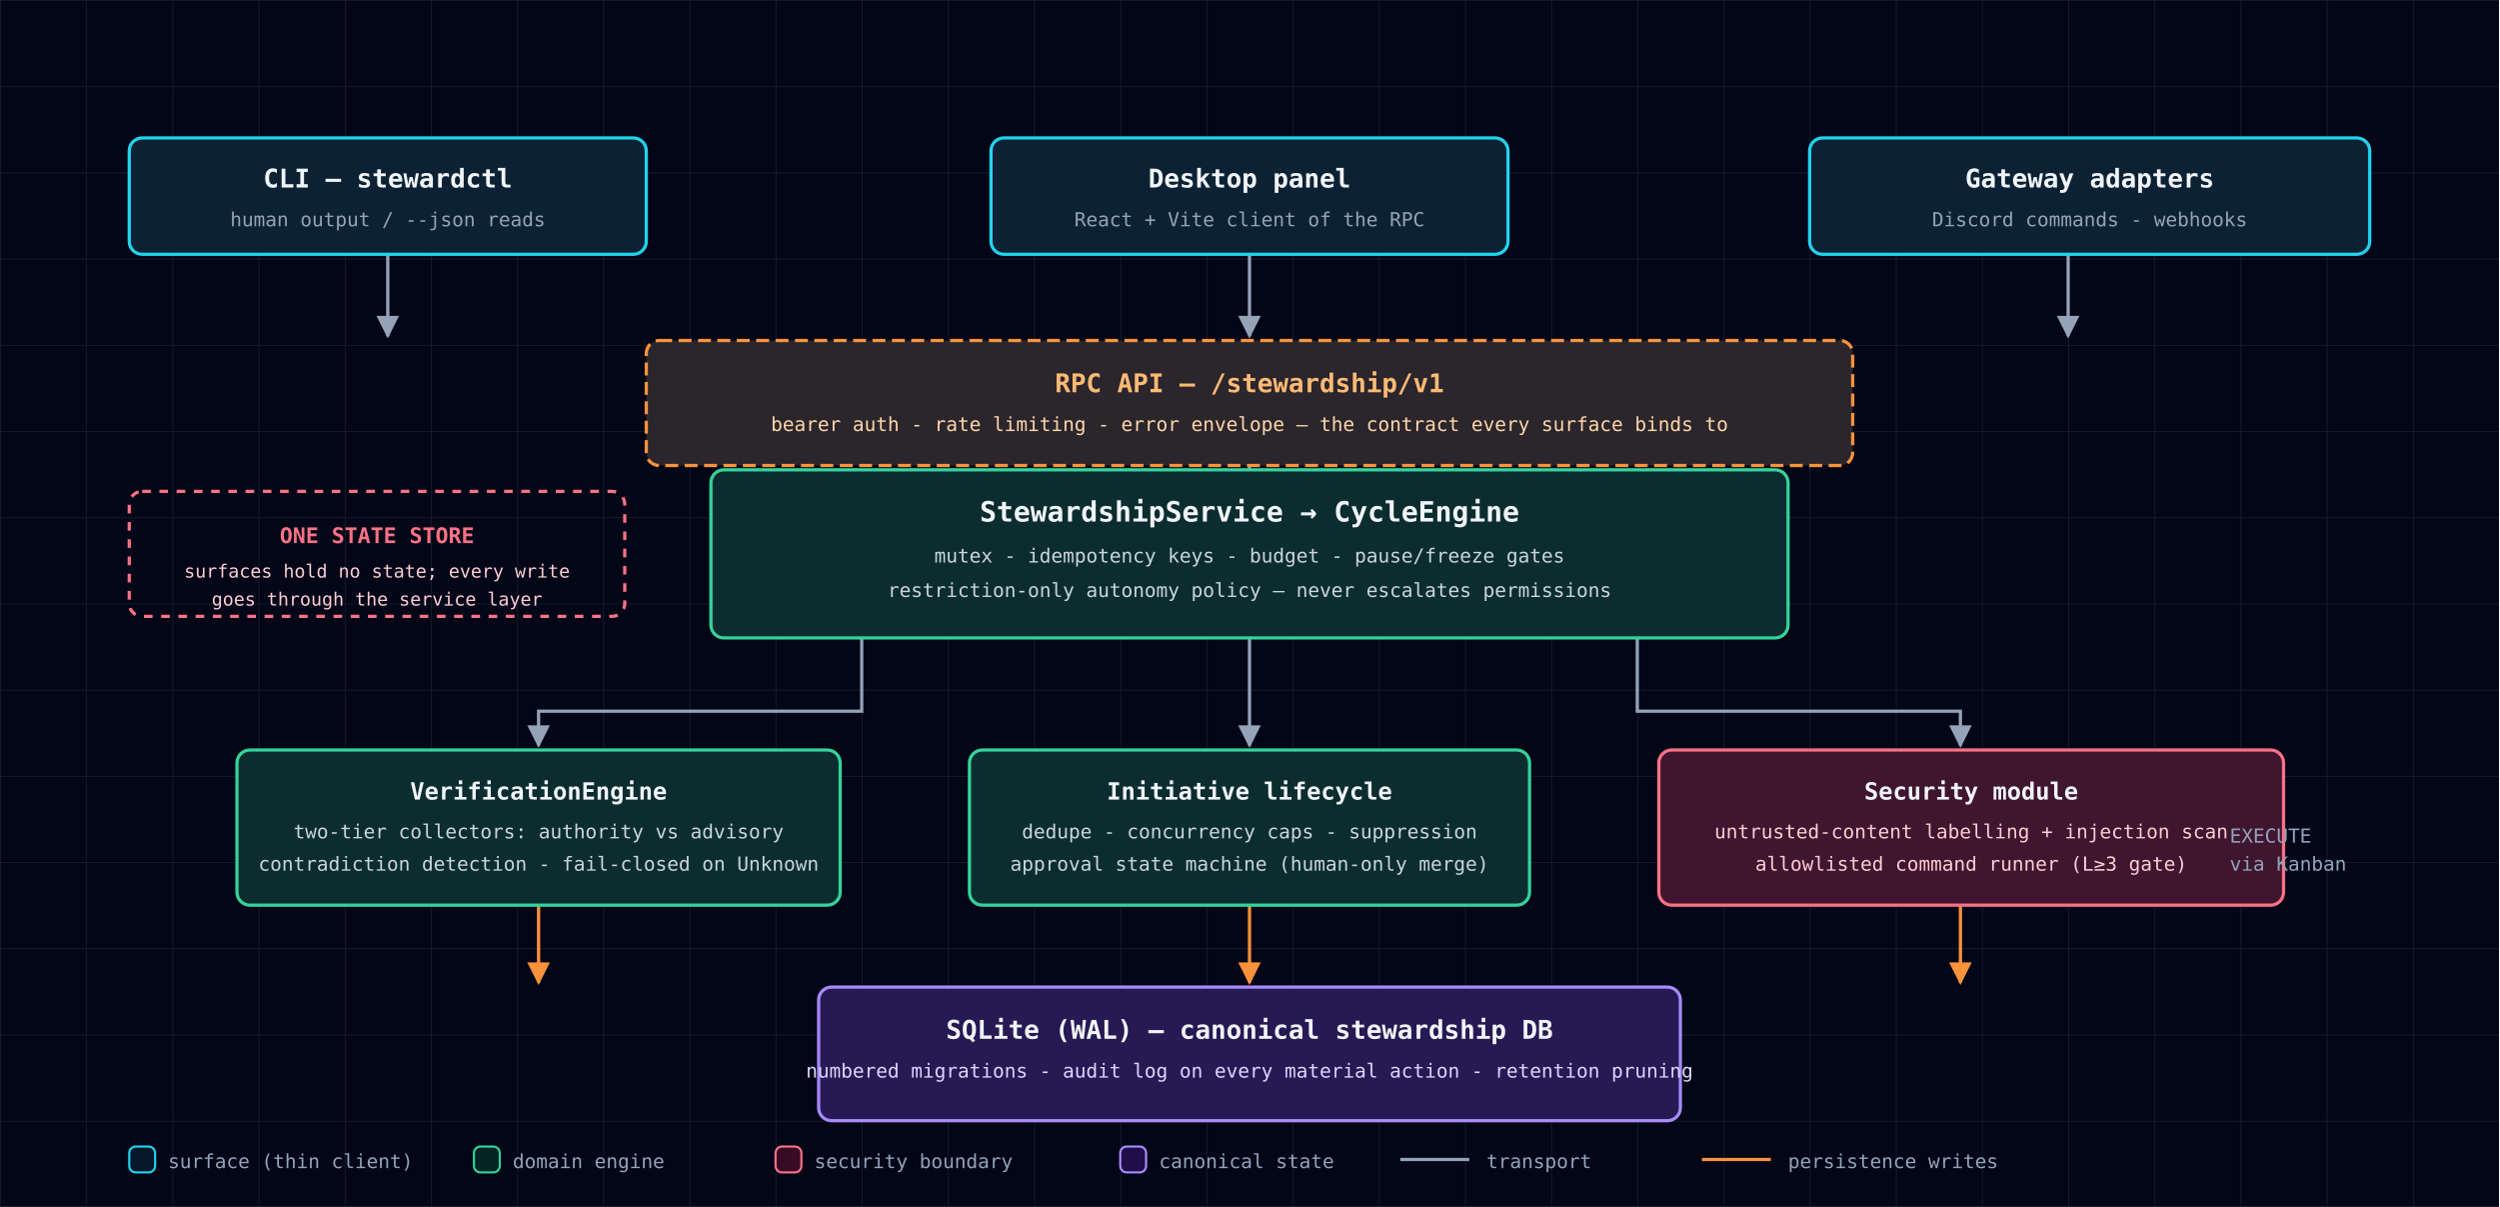
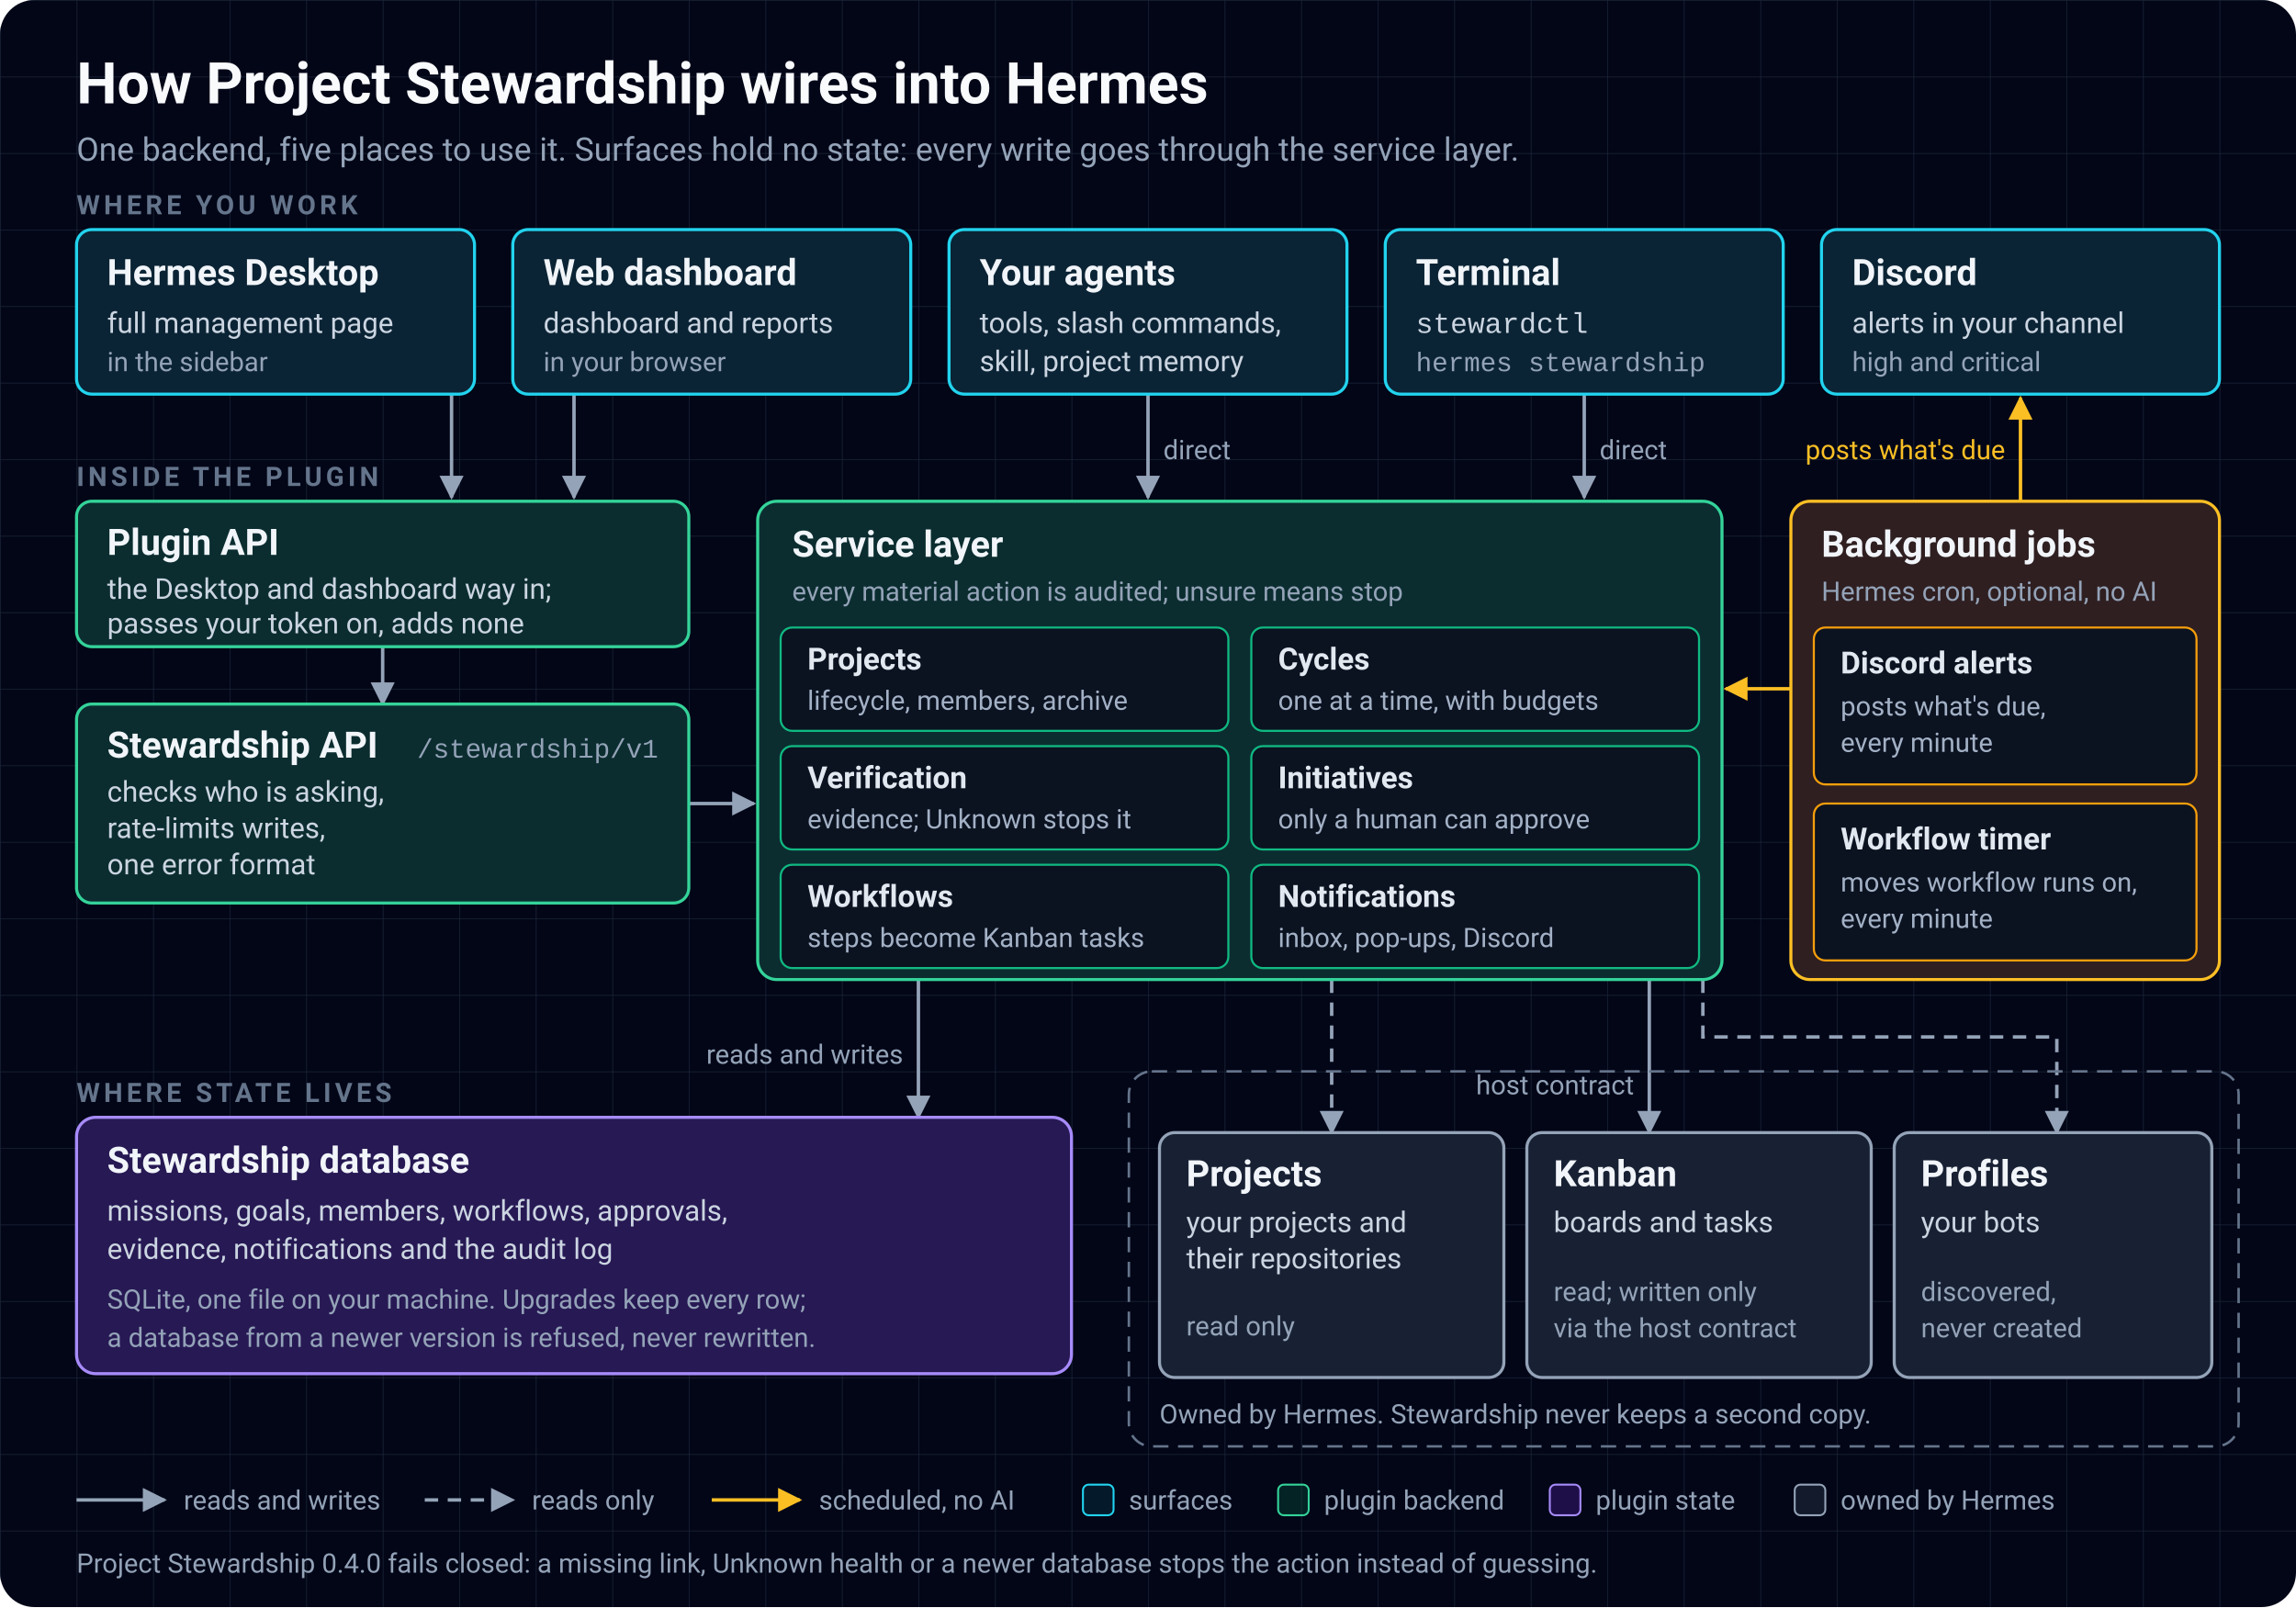
- <svg xmlns="http://www.w3.org/2000/svg" viewBox="0 0 1160 560" font-family="ui-monospace, SFMono-Regular, Menlo, Consolas, monospace">
+ <svg xmlns="http://www.w3.org/2000/svg" viewBox="0 0 1200 840" width="1200" height="840" role="img" aria-labelledby="t d">
  <defs>
-     <pattern id="grid2" width="40" height="40" patternUnits="userSpaceOnUse">
-       <path d="M 40 0 L 0 0 0 40" fill="none" stroke="#1e293b" stroke-width="0.5" />
+     <pattern id="grid" width="40" height="40" patternUnits="userSpaceOnUse">
+       <path d="M 40 0 L 0 0 0 40" fill="none" stroke="#1e293b" stroke-width="0.6" />
    </pattern>
-     <marker id="a-slate" viewBox="0 0 10 10" refX="9" refY="5" markerWidth="7" markerHeight="7" orient="auto-start-reverse">
+     <marker id="arrow" viewBox="0 0 10 10" refX="9" refY="5" markerWidth="7" markerHeight="7" orient="auto-start-reverse">
      <path d="M 0 0 L 10 5 L 0 10 z" fill="#94a3b8" />
    </marker>
-     <marker id="a-orange" viewBox="0 0 10 10" refX="9" refY="5" markerWidth="7" markerHeight="7" orient="auto-start-reverse">
-       <path d="M 0 0 L 10 5 L 0 10 z" fill="#fb923c" />
+     <marker id="arrowAmber" viewBox="0 0 10 10" refX="9" refY="5" markerWidth="7" markerHeight="7" orient="auto-start-reverse">
+       <path d="M 0 0 L 10 5 L 0 10 z" fill="#fbbf24" />
    </marker>
+     <style>
+       .sans { font-family: ui-sans-serif, -apple-system, "Segoe UI", Roboto, "Helvetica Neue", Arial, sans-serif; }
+       .mono { font-family: ui-monospace, SFMono-Regular, Menlo, Consolas, "Liberation Mono", monospace; }
+       .title { font-size: 30px; font-weight: 700; fill: #f8fafc; }
+       .subtitle { font-size: 17px; fill: #94a3b8; }
+       .band { font-size: 14px; font-weight: 700; letter-spacing: 2px; fill: #64748b; }
+       .name { font-size: 19px; font-weight: 700; fill: #f1f5f9; }
+       .sub { font-size: 15px; fill: #cbd5e1; }
+       .tiny { font-size: 14px; fill: #94a3b8; }
+       .chip { font-size: 16px; font-weight: 700; fill: #e2e8f0; }
+       .chipsub { font-size: 14px; fill: #a3b1c6; }
+       .label { font-size: 14px; fill: #94a3b8; }
+       .labelAmber { font-size: 14px; fill: #fbbf24; }
+       .flow { stroke: #94a3b8; stroke-width: 1.8; fill: none; }
+       .flowRead { stroke: #94a3b8; stroke-width: 1.8; fill: none; stroke-dasharray: 7 5; }
+       .flowAmber { stroke: #fbbf24; stroke-width: 1.8; fill: none; }
+     </style>
  </defs>
-   <rect width="1160" height="560" fill="#020617" />
-   <rect width="1160" height="560" fill="url(#grid2)" />
-   <g stroke="#94a3b8" stroke-width="1.5" fill="none">
-     <line x1="180" y1="118" x2="180" y2="156" marker-end="url(#a-slate)" />
-     <line x1="580" y1="118" x2="580" y2="156" marker-end="url(#a-slate)" />
-     <line x1="960" y1="118" x2="960" y2="156" marker-end="url(#a-slate)" />
-   </g>
-   <line x1="580" y1="216" x2="580" y2="246" stroke="#94a3b8" stroke-width="1.5" marker-end="url(#a-slate)" />
-   <g stroke="#94a3b8" stroke-width="1.5" fill="none">
-     <path d="M 400 296 V 330 H 250 V 346" marker-end="url(#a-slate)" />
-     <line x1="580" y1="296" x2="580" y2="346" marker-end="url(#a-slate)" />
-     <path d="M 760 296 V 330 H 910 V 346" marker-end="url(#a-slate)" />
-   </g>
-   <g stroke="#fb923c" stroke-width="1.5" fill="none">
-     <path d="M 250 420 V 456" marker-end="url(#a-orange)" />
-     <line x1="580" y1="420" x2="580" y2="456" marker-end="url(#a-orange)" />
-     <path d="M 910 420 V 456" marker-end="url(#a-orange)" />
-   </g>
-   <g>
-     <rect x="60" y="64" width="240" height="54" rx="6" fill="#0f172a" />
-     <rect x="60" y="64" width="240" height="54" rx="6" fill="rgba(8,51,68,0.4)" stroke="#22d3ee" stroke-width="1.5" />
-     <text x="180" y="87" text-anchor="middle" font-size="12" font-weight="bold" fill="#f1f5f9">CLI — stewardctl</text>
-     <text x="180" y="105" text-anchor="middle" font-size="9" fill="#94a3b8">human output / --json reads</text>
-     <rect x="460" y="64" width="240" height="54" rx="6" fill="#0f172a" />
-     <rect x="460" y="64" width="240" height="54" rx="6" fill="rgba(8,51,68,0.4)" stroke="#22d3ee" stroke-width="1.5" />
-     <text x="580" y="87" text-anchor="middle" font-size="12" font-weight="bold" fill="#f1f5f9">Desktop panel</text>
-     <text x="580" y="105" text-anchor="middle" font-size="9" fill="#94a3b8">React + Vite client of the RPC</text>
-     <rect x="840" y="64" width="260" height="54" rx="6" fill="#0f172a" />
-     <rect x="840" y="64" width="260" height="54" rx="6" fill="rgba(8,51,68,0.4)" stroke="#22d3ee" stroke-width="1.5" />
-     <text x="970" y="87" text-anchor="middle" font-size="12" font-weight="bold" fill="#f1f5f9">Gateway adapters</text>
-     <text x="970" y="105" text-anchor="middle" font-size="9" fill="#94a3b8">Discord commands - webhooks</text>
-   </g>
-   <rect x="300" y="158" width="560" height="58" rx="6" fill="#0f172a" />
-   <rect x="300" y="158" width="560" height="58" rx="6" fill="rgba(251,146,60,0.12)" stroke="#fb923c" stroke-width="1.5" stroke-dasharray="6,3" />
-   <text x="580" y="182" text-anchor="middle" font-size="12" font-weight="bold" fill="#fdba74">RPC API — /stewardship/v1</text>
-   <text x="580" y="200" text-anchor="middle" font-size="9" fill="#fed7aa">bearer auth - rate limiting - error envelope — the contract every surface binds to</text>
-   <rect x="330" y="218" width="500" height="78" rx="6" fill="#0f172a" />
-   <rect x="330" y="218" width="500" height="78" rx="6" fill="rgba(6,78,59,0.4)" stroke="#34d399" stroke-width="1.5" />
-   <text x="580" y="242" text-anchor="middle" font-size="13" font-weight="bold" fill="#f1f5f9">StewardshipService → CycleEngine</text>
-   <text x="580" y="261" text-anchor="middle" font-size="9" fill="#cbd5e1">mutex - idempotency keys - budget - pause/freeze gates</text>
-   <text x="580" y="277" text-anchor="middle" font-size="9" fill="#cbd5e1">restriction-only autonomy policy — never escalates permissions</text>
-   <g>
-     <rect x="110" y="348" width="280" height="72" rx="6" fill="#0f172a" />
-     <rect x="110" y="348" width="280" height="72" rx="6" fill="rgba(6,78,59,0.4)" stroke="#34d399" stroke-width="1.5" />
-     <text x="250" y="371" text-anchor="middle" font-size="11" font-weight="bold" fill="#f1f5f9">VerificationEngine</text>
-     <text x="250" y="389" text-anchor="middle" font-size="9" fill="#cbd5e1">two-tier collectors: authority vs advisory</text>
-     <text x="250" y="404" text-anchor="middle" font-size="9" fill="#cbd5e1">contradiction detection - fail-closed on Unknown</text>
-     <rect x="450" y="348" width="260" height="72" rx="6" fill="#0f172a" />
-     <rect x="450" y="348" width="260" height="72" rx="6" fill="rgba(6,78,59,0.4)" stroke="#34d399" stroke-width="1.5" />
-     <text x="580" y="371" text-anchor="middle" font-size="11" font-weight="bold" fill="#f1f5f9">Initiative lifecycle</text>
-     <text x="580" y="389" text-anchor="middle" font-size="9" fill="#cbd5e1">dedupe - concurrency caps - suppression</text>
-     <text x="580" y="404" text-anchor="middle" font-size="9" fill="#cbd5e1">approval state machine (human-only merge)</text>
-     <rect x="770" y="348" width="290" height="72" rx="6" fill="#0f172a" />
-     <rect x="770" y="348" width="290" height="72" rx="6" fill="rgba(136,19,55,0.4)" stroke="#fb7185" stroke-width="1.5" />
-     <text x="915" y="371" text-anchor="middle" font-size="11" font-weight="bold" fill="#f1f5f9">Security module</text>
-     <text x="915" y="389" text-anchor="middle" font-size="9" fill="#fecdd3">untrusted-content labelling + injection scan</text>
-     <text x="915" y="404" text-anchor="middle" font-size="9" fill="#fecdd3">allowlisted command runner (L≥3 gate)</text>
-   </g>
-   <text x="1035" y="391" font-size="9" fill="#94a3b8">EXECUTE</text>
-   <text x="1035" y="404" font-size="9" fill="#94a3b8">via Kanban</text>
-   <rect x="380" y="458" width="400" height="62" rx="6" fill="#0f172a" />
-   <rect x="380" y="458" width="400" height="62" rx="6" fill="rgba(76,29,149,0.4)" stroke="#a78bfa" stroke-width="1.5" />
-   <text x="580" y="482" text-anchor="middle" font-size="12" font-weight="bold" fill="#f1f5f9">SQLite (WAL) — canonical stewardship DB</text>
-   <text x="580" y="500" text-anchor="middle" font-size="9" fill="#ddd6fe">numbered migrations - audit log on every material action - retention pruning</text>
-   <rect x="60" y="228" width="230" height="58" rx="6" fill="none" stroke="#fb7185" stroke-width="1.5" stroke-dasharray="4,4" />
-   <text x="175" y="252" text-anchor="middle" font-size="10" font-weight="bold" fill="#fb7185">ONE STATE STORE</text>
-   <text x="175" y="268" text-anchor="middle" font-size="8.5" fill="#fecdd3">surfaces hold no state; every write</text>
-   <text x="175" y="281" text-anchor="middle" font-size="8.5" fill="#fecdd3">goes through the service layer</text>
-   <g font-size="9" fill="#94a3b8">
-     <rect x="60" y="532" width="12" height="12" rx="3" fill="rgba(8,51,68,0.4)" stroke="#22d3ee" />
-     <text x="78" y="542">surface (thin client)</text>
-     <rect x="220" y="532" width="12" height="12" rx="3" fill="rgba(6,78,59,0.4)" stroke="#34d399" />
-     <text x="238" y="542">domain engine</text>
-     <rect x="360" y="532" width="12" height="12" rx="3" fill="rgba(136,19,55,0.4)" stroke="#fb7185" />
-     <text x="378" y="542">security boundary</text>
-     <rect x="520" y="532" width="12" height="12" rx="3" fill="rgba(76,29,149,0.4)" stroke="#a78bfa" />
-     <text x="538" y="542">canonical state</text>
-     <line x1="650" y1="538" x2="682" y2="538" stroke="#94a3b8" stroke-width="1.5" />
-     <text x="690" y="542">transport</text>
-     <line x1="790" y1="538" x2="822" y2="538" stroke="#fb923c" stroke-width="1.5" />
-     <text x="830" y="542">persistence writes</text>
-   </g>
+   <rect width="1200" height="840" rx="18" fill="#020617" />
+   <rect width="1200" height="840" rx="18" fill="url(#grid)" />
+   <text x="40" y="54" class="sans title">How Project Stewardship wires into Hermes</text>
+   <text x="40" y="84" class="sans subtitle">One backend, five places to use it. Surfaces hold no state: every write goes through the service layer.</text>
+   <path d="M 236 206 L 236 260" class="flow" marker-end="url(#arrow)" />
+   <path d="M 300 206 L 300 260" class="flow" marker-end="url(#arrow)" />
+   <path d="M 200 338 L 200 368" class="flow" marker-end="url(#arrow)" />
+   <path d="M 360 420 L 394 420" class="flow" marker-end="url(#arrow)" />
+   <path d="M 600 206 L 600 260" class="flow" marker-end="url(#arrow)" />
+   <path d="M 828 206 L 828 260" class="flow" marker-end="url(#arrow)" />
+   <path d="M 936 360 L 902 360" class="flowAmber" marker-end="url(#arrowAmber)" />
+   <path d="M 1056 262 L 1056 208" class="flowAmber" marker-end="url(#arrowAmber)" />
+   <path d="M 480 512 L 480 584" class="flow" marker-end="url(#arrow)" />
+   <path d="M 696 512 L 696 592" class="flowRead" marker-end="url(#arrow)" />
+   <path d="M 862 512 L 862 592" class="flow" marker-end="url(#arrow)" />
+   <path d="M 890 512 L 890 542 L 1075 542 L 1075 592" class="flowRead" marker-end="url(#arrow)" />
+   <text x="608" y="240" class="sans label">direct</text>
+   <text x="836" y="240" class="sans label">direct</text>
+   <text x="1048" y="240" class="sans labelAmber" text-anchor="end">posts what's due</text>
+   <text x="472" y="556" class="sans label" text-anchor="end">reads and writes</text>
+   <text x="854" y="572" class="sans label" text-anchor="end">host contract</text>
+   <text x="40" y="112" class="sans band">WHERE YOU WORK</text>
+   <rect x="40" y="120" width="208" height="86" rx="8" fill="#0f172a" />
+   <rect x="40" y="120" width="208" height="86" rx="8" fill="rgba(8,51,68,0.45)" stroke="#22d3ee" stroke-width="1.6" />
+   <text x="56" y="149" class="sans name">Hermes Desktop</text>
+   <text x="56" y="174" class="sans sub">full management page</text>
+   <text x="56" y="194" class="sans tiny">in the sidebar</text>
+   <rect x="268" y="120" width="208" height="86" rx="8" fill="#0f172a" />
+   <rect x="268" y="120" width="208" height="86" rx="8" fill="rgba(8,51,68,0.45)" stroke="#22d3ee" stroke-width="1.6" />
+   <text x="284" y="149" class="sans name">Web dashboard</text>
+   <text x="284" y="174" class="sans sub">dashboard and reports</text>
+   <text x="284" y="194" class="sans tiny">in your browser</text>
+   <rect x="496" y="120" width="208" height="86" rx="8" fill="#0f172a" />
+   <rect x="496" y="120" width="208" height="86" rx="8" fill="rgba(8,51,68,0.45)" stroke="#22d3ee" stroke-width="1.6" />
+   <text x="512" y="149" class="sans name">Your agents</text>
+   <text x="512" y="174" class="sans sub">tools, slash commands,</text>
+   <text x="512" y="194" class="sans sub">skill, project memory</text>
+   <rect x="724" y="120" width="208" height="86" rx="8" fill="#0f172a" />
+   <rect x="724" y="120" width="208" height="86" rx="8" fill="rgba(8,51,68,0.45)" stroke="#22d3ee" stroke-width="1.6" />
+   <text x="740" y="149" class="sans name">Terminal</text>
+   <text x="740" y="174" class="mono sub">stewardctl</text>
+   <text x="740" y="194" class="mono tiny">hermes stewardship</text>
+   <rect x="952" y="120" width="208" height="86" rx="8" fill="#0f172a" />
+   <rect x="952" y="120" width="208" height="86" rx="8" fill="rgba(8,51,68,0.45)" stroke="#22d3ee" stroke-width="1.6" />
+   <text x="968" y="149" class="sans name">Discord</text>
+   <text x="968" y="174" class="sans sub">alerts in your channel</text>
+   <text x="968" y="194" class="sans tiny">high and critical</text>
+   <text x="40" y="254" class="sans band">INSIDE THE PLUGIN</text>
+   <rect x="40" y="262" width="320" height="76" rx="8" fill="#0f172a" />
+   <rect x="40" y="262" width="320" height="76" rx="8" fill="rgba(6,78,59,0.4)" stroke="#34d399" stroke-width="1.6" />
+   <text x="56" y="290" class="sans name">Plugin API</text>
+   <text x="56" y="313" class="sans sub">the Desktop and dashboard way in;</text>
+   <text x="56" y="331" class="sans sub">passes your token on, adds none</text>
+   <rect x="40" y="368" width="320" height="104" rx="8" fill="#0f172a" />
+   <rect x="40" y="368" width="320" height="104" rx="8" fill="rgba(6,78,59,0.4)" stroke="#34d399" stroke-width="1.6" />
+   <text x="56" y="396" class="sans name">Stewardship API</text>
+   <text x="56" y="419" class="sans sub">checks who is asking,</text>
+   <text x="56" y="438" class="sans sub">rate-limits writes,</text>
+   <text x="56" y="457" class="sans sub">one error format</text>
+   <text x="344" y="396" class="mono tiny" text-anchor="end">/stewardship/v1</text>
+   <rect x="396" y="262" width="504" height="250" rx="10" fill="#0f172a" />
+   <rect x="396" y="262" width="504" height="250" rx="10" fill="rgba(6,78,59,0.4)" stroke="#34d399" stroke-width="1.6" />
+   <text x="414" y="291" class="sans name">Service layer</text>
+   <text x="414" y="314" class="sans tiny">every material action is audited; unsure means stop</text>
+   <rect x="408" y="328" width="234" height="54" rx="6" fill="#0b1220" stroke="#10b981" stroke-width="1.1" />
+   <text x="422" y="350" class="sans chip">Projects</text>
+   <text x="422" y="371" class="sans chipsub">lifecycle, members, archive</text>
+   <rect x="654" y="328" width="234" height="54" rx="6" fill="#0b1220" stroke="#10b981" stroke-width="1.1" />
+   <text x="668" y="350" class="sans chip">Cycles</text>
+   <text x="668" y="371" class="sans chipsub">one at a time, with budgets</text>
+   <rect x="408" y="390" width="234" height="54" rx="6" fill="#0b1220" stroke="#10b981" stroke-width="1.1" />
+   <text x="422" y="412" class="sans chip">Verification</text>
+   <text x="422" y="433" class="sans chipsub">evidence; Unknown stops it</text>
+   <rect x="654" y="390" width="234" height="54" rx="6" fill="#0b1220" stroke="#10b981" stroke-width="1.1" />
+   <text x="668" y="412" class="sans chip">Initiatives</text>
+   <text x="668" y="433" class="sans chipsub">only a human can approve</text>
+   <rect x="408" y="452" width="234" height="54" rx="6" fill="#0b1220" stroke="#10b981" stroke-width="1.1" />
+   <text x="422" y="474" class="sans chip">Workflows</text>
+   <text x="422" y="495" class="sans chipsub">steps become Kanban tasks</text>
+   <rect x="654" y="452" width="234" height="54" rx="6" fill="#0b1220" stroke="#10b981" stroke-width="1.1" />
+   <text x="668" y="474" class="sans chip">Notifications</text>
+   <text x="668" y="495" class="sans chipsub">inbox, pop-ups, Discord</text>
+   <rect x="936" y="262" width="224" height="250" rx="10" fill="#0f172a" />
+   <rect x="936" y="262" width="224" height="250" rx="10" fill="rgba(120,53,15,0.3)" stroke="#fbbf24" stroke-width="1.6" />
+   <text x="952" y="291" class="sans name">Background jobs</text>
+   <text x="952" y="314" class="sans tiny">Hermes cron, optional, no AI</text>
+   <rect x="948" y="328" width="200" height="82" rx="6" fill="#0b1220" stroke="#f59e0b" stroke-width="1.1" />
+   <text x="962" y="352" class="sans chip">Discord alerts</text>
+   <text x="962" y="374" class="sans chipsub">posts what's due,</text>
+   <text x="962" y="393" class="sans chipsub">every minute</text>
+   <rect x="948" y="420" width="200" height="82" rx="6" fill="#0b1220" stroke="#f59e0b" stroke-width="1.1" />
+   <text x="962" y="444" class="sans chip">Workflow timer</text>
+   <text x="962" y="466" class="sans chipsub">moves workflow runs on,</text>
+   <text x="962" y="485" class="sans chipsub">every minute</text>
+   <text x="40" y="576" class="sans band">WHERE STATE LIVES</text>
+   <rect x="40" y="584" width="520" height="134" rx="10" fill="#0f172a" />
+   <rect x="40" y="584" width="520" height="134" rx="10" fill="rgba(76,29,149,0.4)" stroke="#a78bfa" stroke-width="1.6" />
+   <text x="56" y="613" class="sans name">Stewardship database</text>
+   <text x="56" y="638" class="sans sub">missions, goals, members, workflows, approvals,</text>
+   <text x="56" y="658" class="sans sub">evidence, notifications and the audit log</text>
+   <text x="56" y="684" class="sans tiny">SQLite, one file on your machine. Upgrades keep every row;</text>
+   <text x="56" y="704" class="sans tiny">a database from a newer version is refused, never rewritten.</text>
+   <rect x="590" y="560" width="580" height="196" rx="12" fill="none" stroke="#64748b" stroke-width="1.3" stroke-dasharray="8 5" />
+   <rect x="606" y="592" width="180" height="128" rx="8" fill="#0f172a" />
+   <rect x="606" y="592" width="180" height="128" rx="8" fill="rgba(30,41,59,0.6)" stroke="#94a3b8" stroke-width="1.6" />
+   <text x="620" y="620" class="sans name">Projects</text>
+   <text x="620" y="644" class="sans sub">your projects and</text>
+   <text x="620" y="663" class="sans sub">their repositories</text>
+   <text x="620" y="698" class="sans tiny">read only</text>
+   <rect x="798" y="592" width="180" height="128" rx="8" fill="#0f172a" />
+   <rect x="798" y="592" width="180" height="128" rx="8" fill="rgba(30,41,59,0.6)" stroke="#94a3b8" stroke-width="1.6" />
+   <text x="812" y="620" class="sans name">Kanban</text>
+   <text x="812" y="644" class="sans sub">boards and tasks</text>
+   <text x="812" y="680" class="sans tiny">read; written only</text>
+   <text x="812" y="699" class="sans tiny">via the host contract</text>
+   <rect x="990" y="592" width="166" height="128" rx="8" fill="#0f172a" />
+   <rect x="990" y="592" width="166" height="128" rx="8" fill="rgba(30,41,59,0.6)" stroke="#94a3b8" stroke-width="1.6" />
+   <text x="1004" y="620" class="sans name">Profiles</text>
+   <text x="1004" y="644" class="sans sub">your bots</text>
+   <text x="1004" y="680" class="sans tiny">discovered,</text>
+   <text x="1004" y="699" class="sans tiny">never created</text>
+   <text x="606" y="744" class="sans tiny">Owned by Hermes. Stewardship never keeps a second copy.</text>
+   <line x1="40" y1="784" x2="86" y2="784" class="flow" marker-end="url(#arrow)" />
+   <text x="96" y="789" class="sans label">reads and writes</text>
+   <line x1="222" y1="784" x2="268" y2="784" class="flowRead" marker-end="url(#arrow)" />
+   <text x="278" y="789" class="sans label">reads only</text>
+   <line x1="372" y1="784" x2="418" y2="784" class="flowAmber" marker-end="url(#arrowAmber)" />
+   <text x="428" y="789" class="sans label">scheduled, no AI</text>
+   <rect x="566" y="776" width="16" height="16" rx="3" fill="rgba(8,51,68,0.45)" stroke="#22d3ee" />
+   <text x="590" y="789" class="sans label">surfaces</text>
+   <rect x="668" y="776" width="16" height="16" rx="3" fill="rgba(6,78,59,0.4)" stroke="#34d399" />
+   <text x="692" y="789" class="sans label">plugin backend</text>
+   <rect x="810" y="776" width="16" height="16" rx="3" fill="rgba(76,29,149,0.4)" stroke="#a78bfa" />
+   <text x="834" y="789" class="sans label">plugin state</text>
+   <rect x="938" y="776" width="16" height="16" rx="3" fill="rgba(30,41,59,0.6)" stroke="#94a3b8" />
+   <text x="962" y="789" class="sans label">owned by Hermes</text>
+   <text x="40" y="822" class="sans tiny">Project Stewardship 0.4.0 fails closed: a missing link, Unknown health or a newer database stops the action instead of guessing.</text>
</svg>
